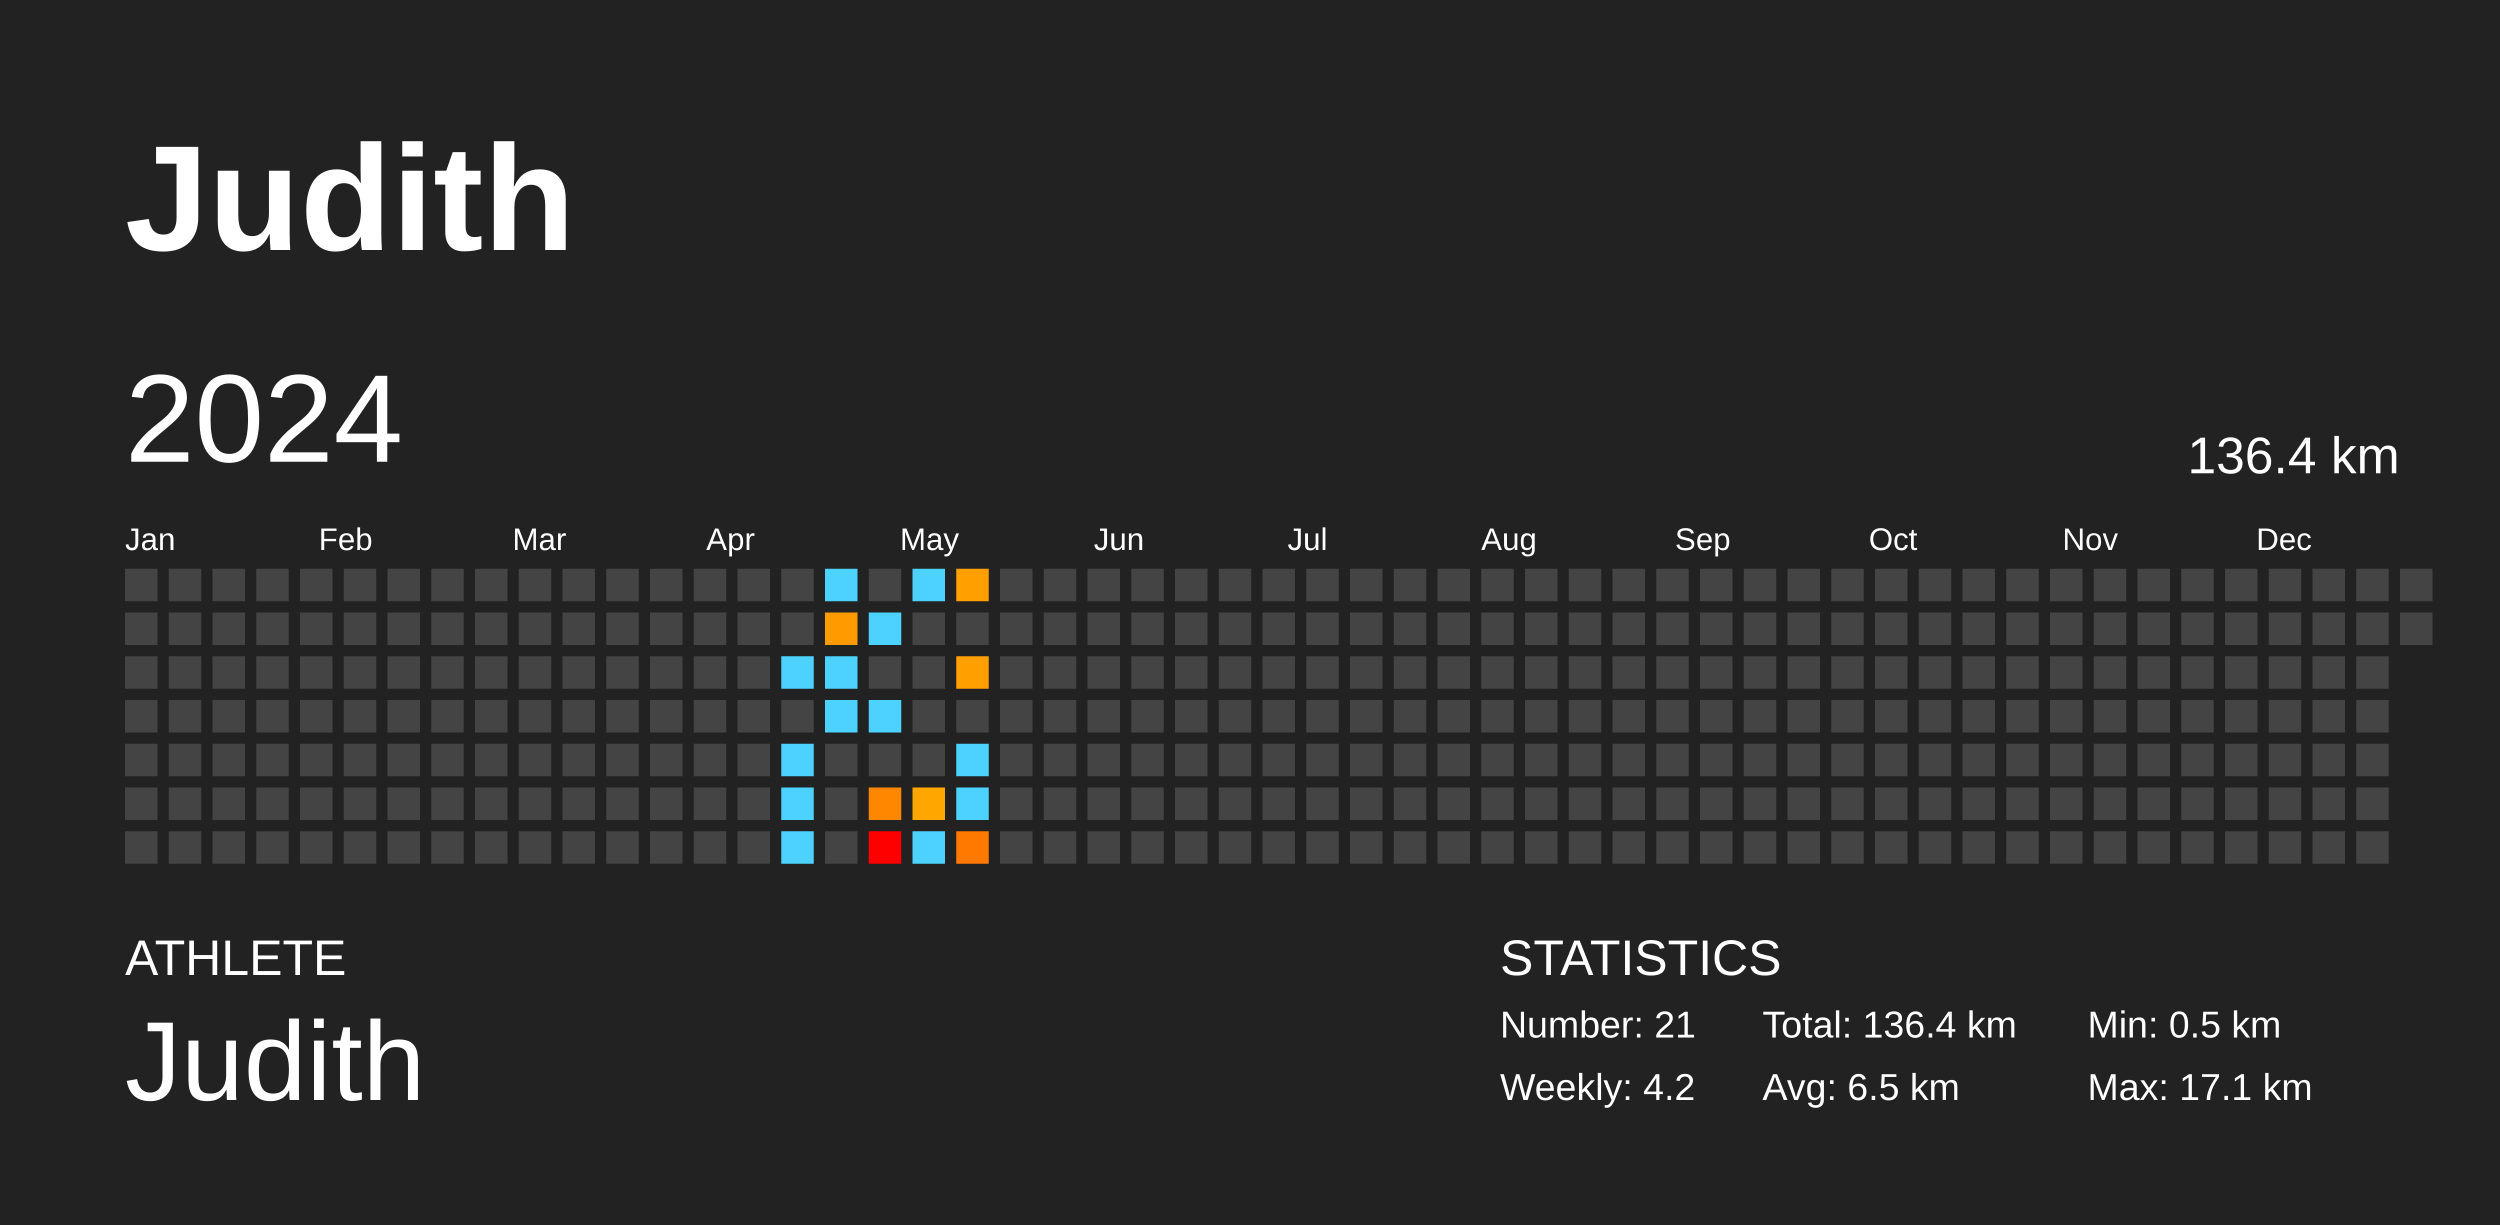
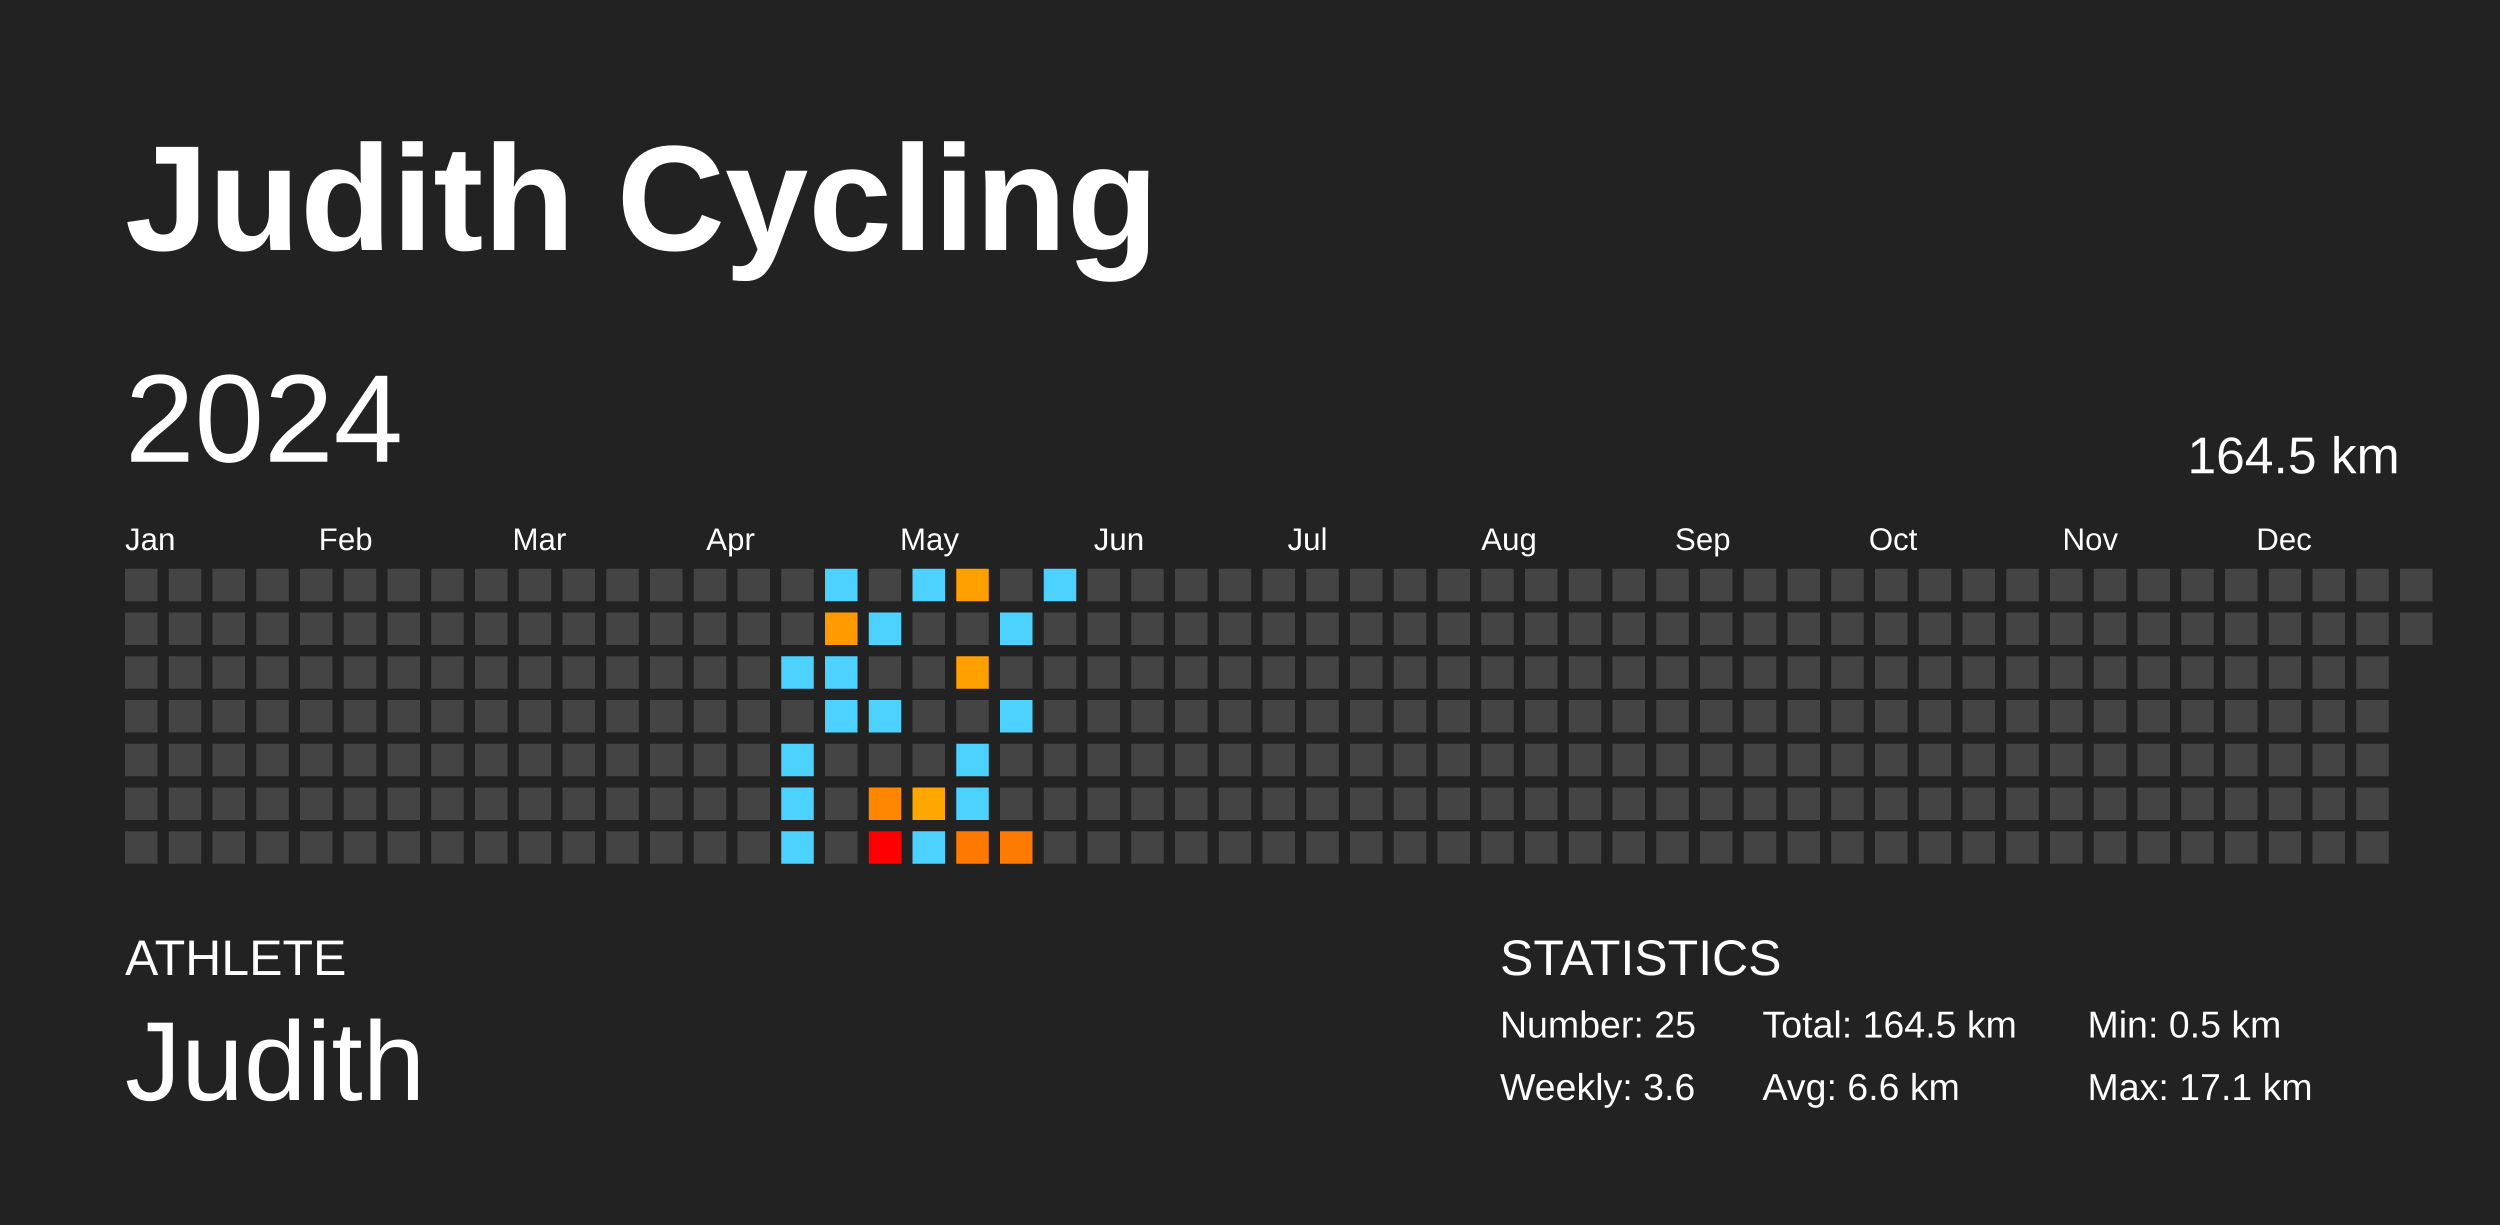
<svg xmlns="http://www.w3.org/2000/svg" baseProfile="full" height="98mm" version="1.1" viewBox="0,0,200,98" width="200mm">
  <defs />
  <rect fill="#222222" height="98" width="200" x="0" y="0" />
-   <text fill="#FFFFFF" style="font-size:12px; font-family:Arial; font-weight:bold;" x="10" y="20">Judith</text>
+   <text fill="#FFFFFF" style="font-size:12px; font-family:Arial; font-weight:bold;" x="10" y="20">Judith Cycling</text>
  <text fill="#FFFFFF" style="font-size:4px; font-family:Arial" x="10" y="78">ATHLETE</text>
  <text fill="#FFFFFF" style="font-size:9px; font-family:Arial" x="10" y="88">Judith</text>
  <text fill="#FFFFFF" style="font-size:4px; font-family:Arial" x="120" y="78">STATISTICS</text>
-   <text fill="#FFFFFF" style="font-size:3px; font-family:Arial" x="120" y="83">Number: 21</text>
-   <text fill="#FFFFFF" style="font-size:3px; font-family:Arial" x="120" y="88">Weekly: 4.2</text>
-   <text fill="#FFFFFF" style="font-size:3px; font-family:Arial" x="141" y="83">Total: 136.4 km</text>
-   <text fill="#FFFFFF" style="font-size:3px; font-family:Arial" x="141" y="88">Avg: 6.5 km</text>
+   <text fill="#FFFFFF" style="font-size:3px; font-family:Arial" x="120" y="83">Number: 25</text>
+   <text fill="#FFFFFF" style="font-size:3px; font-family:Arial" x="120" y="88">Weekly: 3.6</text>
+   <text fill="#FFFFFF" style="font-size:3px; font-family:Arial" x="141" y="83">Total: 164.5 km</text>
+   <text fill="#FFFFFF" style="font-size:3px; font-family:Arial" x="141" y="88">Avg: 6.6 km</text>
  <text fill="#FFFFFF" style="font-size:3px; font-family:Arial" x="167" y="83">Min: 0.5 km</text>
  <text fill="#FFFFFF" style="font-size:3px; font-family:Arial" x="167" y="88">Max: 17.1 km</text>
  <text dominant-baseline="hanging" fill="#FFFFFF" style="font-size:10.0px; font-family:Arial;" x="10" y="30">2024</text>
-   <text dominant-baseline="hanging" fill="#FFFFFF" style="font-size:4.125px; font-family:Arial;" x="175" y="35">136.4 km</text>
+   <text dominant-baseline="hanging" fill="#FFFFFF" style="font-size:4.125px; font-family:Arial;" x="175" y="35">164.5 km</text>
  <text fill="#FFFFFF" style="font-size:2.5px; font-family:Arial" x="10.0" y="44">Jan</text>
  <text fill="#FFFFFF" style="font-size:2.5px; font-family:Arial" x="25.5" y="44">Feb</text>
  <text fill="#FFFFFF" style="font-size:2.5px; font-family:Arial" x="41.0" y="44">Mar</text>
  <text fill="#FFFFFF" style="font-size:2.5px; font-family:Arial" x="56.5" y="44">Apr</text>
  <text fill="#FFFFFF" style="font-size:2.5px; font-family:Arial" x="72.0" y="44">May</text>
  <text fill="#FFFFFF" style="font-size:2.5px; font-family:Arial" x="87.5" y="44">Jun</text>
  <text fill="#FFFFFF" style="font-size:2.5px; font-family:Arial" x="103.0" y="44">Jul</text>
  <text fill="#FFFFFF" style="font-size:2.5px; font-family:Arial" x="118.5" y="44">Aug</text>
  <text fill="#FFFFFF" style="font-size:2.5px; font-family:Arial" x="134.0" y="44">Sep</text>
  <text fill="#FFFFFF" style="font-size:2.5px; font-family:Arial" x="149.5" y="44">Oct</text>
  <text fill="#FFFFFF" style="font-size:2.5px; font-family:Arial" x="165.0" y="44">Nov</text>
  <text fill="#FFFFFF" style="font-size:2.5px; font-family:Arial" x="180.5" y="44">Dec</text>
  <rect fill="#444444" height="2.6" width="2.6" x="10.0" y="45.5" />
  <rect fill="#444444" height="2.6" width="2.6" x="10.0" y="49.0" />
  <rect fill="#444444" height="2.6" width="2.6" x="10.0" y="52.5" />
  <rect fill="#444444" height="2.6" width="2.6" x="10.0" y="56.0" />
  <rect fill="#444444" height="2.6" width="2.6" x="10.0" y="59.5" />
  <rect fill="#444444" height="2.6" width="2.6" x="10.0" y="63.0" />
  <rect fill="#444444" height="2.6" width="2.6" x="10.0" y="66.5" />
  <rect fill="#444444" height="2.6" width="2.6" x="13.5" y="45.5" />
  <rect fill="#444444" height="2.6" width="2.6" x="13.5" y="49.0" />
  <rect fill="#444444" height="2.6" width="2.6" x="13.5" y="52.5" />
  <rect fill="#444444" height="2.6" width="2.6" x="13.5" y="56.0" />
  <rect fill="#444444" height="2.6" width="2.6" x="13.5" y="59.5" />
  <rect fill="#444444" height="2.6" width="2.6" x="13.5" y="63.0" />
  <rect fill="#444444" height="2.6" width="2.6" x="13.5" y="66.5" />
  <rect fill="#444444" height="2.6" width="2.6" x="17.0" y="45.5" />
  <rect fill="#444444" height="2.6" width="2.6" x="17.0" y="49.0" />
  <rect fill="#444444" height="2.6" width="2.6" x="17.0" y="52.5" />
  <rect fill="#444444" height="2.6" width="2.6" x="17.0" y="56.0" />
  <rect fill="#444444" height="2.6" width="2.6" x="17.0" y="59.5" />
  <rect fill="#444444" height="2.6" width="2.6" x="17.0" y="63.0" />
  <rect fill="#444444" height="2.6" width="2.6" x="17.0" y="66.5" />
  <rect fill="#444444" height="2.6" width="2.6" x="20.5" y="45.5" />
  <rect fill="#444444" height="2.6" width="2.6" x="20.5" y="49.0" />
  <rect fill="#444444" height="2.6" width="2.6" x="20.5" y="52.5" />
  <rect fill="#444444" height="2.6" width="2.6" x="20.5" y="56.0" />
  <rect fill="#444444" height="2.6" width="2.6" x="20.5" y="59.5" />
  <rect fill="#444444" height="2.6" width="2.6" x="20.5" y="63.0" />
  <rect fill="#444444" height="2.6" width="2.6" x="20.5" y="66.5" />
  <rect fill="#444444" height="2.6" width="2.6" x="24.0" y="45.5" />
  <rect fill="#444444" height="2.6" width="2.6" x="24.0" y="49.0" />
  <rect fill="#444444" height="2.6" width="2.6" x="24.0" y="52.5" />
  <rect fill="#444444" height="2.6" width="2.6" x="24.0" y="56.0" />
  <rect fill="#444444" height="2.6" width="2.6" x="24.0" y="59.5" />
  <rect fill="#444444" height="2.6" width="2.6" x="24.0" y="63.0" />
  <rect fill="#444444" height="2.6" width="2.6" x="24.0" y="66.5" />
  <rect fill="#444444" height="2.6" width="2.6" x="27.5" y="45.5" />
  <rect fill="#444444" height="2.6" width="2.6" x="27.5" y="49.0" />
  <rect fill="#444444" height="2.6" width="2.6" x="27.5" y="52.5" />
  <rect fill="#444444" height="2.6" width="2.6" x="27.5" y="56.0" />
  <rect fill="#444444" height="2.6" width="2.6" x="27.5" y="59.5" />
  <rect fill="#444444" height="2.6" width="2.6" x="27.5" y="63.0" />
  <rect fill="#444444" height="2.6" width="2.6" x="27.5" y="66.5" />
  <rect fill="#444444" height="2.6" width="2.6" x="31.0" y="45.5" />
  <rect fill="#444444" height="2.6" width="2.6" x="31.0" y="49.0" />
  <rect fill="#444444" height="2.6" width="2.6" x="31.0" y="52.5" />
  <rect fill="#444444" height="2.6" width="2.6" x="31.0" y="56.0" />
  <rect fill="#444444" height="2.6" width="2.6" x="31.0" y="59.5" />
  <rect fill="#444444" height="2.6" width="2.6" x="31.0" y="63.0" />
  <rect fill="#444444" height="2.6" width="2.6" x="31.0" y="66.5" />
  <rect fill="#444444" height="2.6" width="2.6" x="34.5" y="45.5" />
  <rect fill="#444444" height="2.6" width="2.6" x="34.5" y="49.0" />
  <rect fill="#444444" height="2.6" width="2.6" x="34.5" y="52.5" />
  <rect fill="#444444" height="2.6" width="2.6" x="34.5" y="56.0" />
  <rect fill="#444444" height="2.6" width="2.6" x="34.5" y="59.5" />
  <rect fill="#444444" height="2.6" width="2.6" x="34.5" y="63.0" />
  <rect fill="#444444" height="2.6" width="2.6" x="34.5" y="66.5" />
  <rect fill="#444444" height="2.6" width="2.6" x="38.0" y="45.5" />
  <rect fill="#444444" height="2.6" width="2.6" x="38.0" y="49.0" />
  <rect fill="#444444" height="2.6" width="2.6" x="38.0" y="52.5" />
  <rect fill="#444444" height="2.6" width="2.6" x="38.0" y="56.0" />
  <rect fill="#444444" height="2.6" width="2.6" x="38.0" y="59.5" />
  <rect fill="#444444" height="2.6" width="2.6" x="38.0" y="63.0" />
  <rect fill="#444444" height="2.6" width="2.6" x="38.0" y="66.5" />
  <rect fill="#444444" height="2.6" width="2.6" x="41.5" y="45.5" />
  <rect fill="#444444" height="2.6" width="2.6" x="41.5" y="49.0" />
  <rect fill="#444444" height="2.6" width="2.6" x="41.5" y="52.5" />
  <rect fill="#444444" height="2.6" width="2.6" x="41.5" y="56.0" />
  <rect fill="#444444" height="2.6" width="2.6" x="41.5" y="59.5" />
  <rect fill="#444444" height="2.6" width="2.6" x="41.5" y="63.0" />
  <rect fill="#444444" height="2.6" width="2.6" x="41.5" y="66.5" />
  <rect fill="#444444" height="2.6" width="2.6" x="45.0" y="45.5" />
  <rect fill="#444444" height="2.6" width="2.6" x="45.0" y="49.0" />
  <rect fill="#444444" height="2.6" width="2.6" x="45.0" y="52.5" />
  <rect fill="#444444" height="2.6" width="2.6" x="45.0" y="56.0" />
  <rect fill="#444444" height="2.6" width="2.6" x="45.0" y="59.5" />
  <rect fill="#444444" height="2.6" width="2.6" x="45.0" y="63.0" />
  <rect fill="#444444" height="2.6" width="2.6" x="45.0" y="66.5" />
  <rect fill="#444444" height="2.6" width="2.6" x="48.5" y="45.5" />
  <rect fill="#444444" height="2.6" width="2.6" x="48.5" y="49.0" />
  <rect fill="#444444" height="2.6" width="2.6" x="48.5" y="52.5" />
  <rect fill="#444444" height="2.6" width="2.6" x="48.5" y="56.0" />
  <rect fill="#444444" height="2.6" width="2.6" x="48.5" y="59.5" />
  <rect fill="#444444" height="2.6" width="2.6" x="48.5" y="63.0" />
  <rect fill="#444444" height="2.6" width="2.6" x="48.5" y="66.5" />
  <rect fill="#444444" height="2.6" width="2.6" x="52.0" y="45.5" />
  <rect fill="#444444" height="2.6" width="2.6" x="52.0" y="49.0" />
  <rect fill="#444444" height="2.6" width="2.6" x="52.0" y="52.5" />
  <rect fill="#444444" height="2.6" width="2.6" x="52.0" y="56.0" />
  <rect fill="#444444" height="2.6" width="2.6" x="52.0" y="59.5" />
  <rect fill="#444444" height="2.6" width="2.6" x="52.0" y="63.0" />
  <rect fill="#444444" height="2.6" width="2.6" x="52.0" y="66.5" />
  <rect fill="#444444" height="2.6" width="2.6" x="55.5" y="45.5" />
  <rect fill="#444444" height="2.6" width="2.6" x="55.5" y="49.0" />
  <rect fill="#444444" height="2.6" width="2.6" x="55.5" y="52.5" />
  <rect fill="#444444" height="2.6" width="2.6" x="55.5" y="56.0" />
  <rect fill="#444444" height="2.6" width="2.6" x="55.5" y="59.5" />
  <rect fill="#444444" height="2.6" width="2.6" x="55.5" y="63.0" />
  <rect fill="#444444" height="2.6" width="2.6" x="55.5" y="66.5" />
  <rect fill="#444444" height="2.6" width="2.6" x="59.0" y="45.5" />
  <rect fill="#444444" height="2.6" width="2.6" x="59.0" y="49.0" />
  <rect fill="#444444" height="2.6" width="2.6" x="59.0" y="52.5" />
  <rect fill="#444444" height="2.6" width="2.6" x="59.0" y="56.0" />
  <rect fill="#444444" height="2.6" width="2.6" x="59.0" y="59.5" />
  <rect fill="#444444" height="2.6" width="2.6" x="59.0" y="63.0" />
  <rect fill="#444444" height="2.6" width="2.6" x="59.0" y="66.5" />
  <rect fill="#444444" height="2.6" width="2.6" x="62.5" y="45.5" />
  <rect fill="#444444" height="2.6" width="2.6" x="62.5" y="49.0" />
  <rect fill="#4dd2ff" height="2.6" width="2.6" x="62.5" y="52.5" />
  <rect fill="#444444" height="2.6" width="2.6" x="62.5" y="56.0" />
  <rect fill="#4dd2ff" height="2.6" width="2.6" x="62.5" y="59.5" />
  <rect fill="#4dd2ff" height="2.6" width="2.6" x="62.5" y="63.0" />
  <rect fill="#4dd2ff" height="2.6" width="2.6" x="62.5" y="66.5" />
  <rect fill="#4dd2ff" height="2.6" width="2.6" x="66.0" y="45.5" />
  <rect fill="#ff9b00" height="2.6" width="2.6" x="66.0" y="49.0" />
  <rect fill="#4dd2ff" height="2.6" width="2.6" x="66.0" y="52.5" />
  <rect fill="#4dd2ff" height="2.6" width="2.6" x="66.0" y="56.0" />
  <rect fill="#444444" height="2.6" width="2.6" x="66.0" y="59.5" />
  <rect fill="#444444" height="2.6" width="2.6" x="66.0" y="63.0" />
  <rect fill="#444444" height="2.6" width="2.6" x="66.0" y="66.5" />
  <rect fill="#444444" height="2.6" width="2.6" x="69.5" y="45.5" />
  <rect fill="#4dd2ff" height="2.6" width="2.6" x="69.5" y="49.0" />
  <rect fill="#444444" height="2.6" width="2.6" x="69.5" y="52.5" />
  <rect fill="#4dd2ff" height="2.6" width="2.6" x="69.5" y="56.0" />
  <rect fill="#444444" height="2.6" width="2.6" x="69.5" y="59.5" />
  <rect fill="#ff8700" height="2.6" width="2.6" x="69.5" y="63.0" />
  <rect fill="red" height="2.6" width="2.6" x="69.5" y="66.5" />
  <rect fill="#4dd2ff" height="2.6" width="2.6" x="73.0" y="45.5" />
  <rect fill="#444444" height="2.6" width="2.6" x="73.0" y="49.0" />
  <rect fill="#444444" height="2.6" width="2.6" x="73.0" y="52.5" />
  <rect fill="#444444" height="2.6" width="2.6" x="73.0" y="56.0" />
  <rect fill="#444444" height="2.6" width="2.6" x="73.0" y="59.5" />
  <rect fill="#ffa600" height="2.6" width="2.6" x="73.0" y="63.0" />
  <rect fill="#4dd2ff" height="2.6" width="2.6" x="73.0" y="66.5" />
  <rect fill="#ffa000" height="2.6" width="2.6" x="76.5" y="45.5" />
  <rect fill="#444444" height="2.6" width="2.6" x="76.5" y="49.0" />
  <rect fill="#ffa000" height="2.6" width="2.6" x="76.5" y="52.5" />
  <rect fill="#444444" height="2.6" width="2.6" x="76.5" y="56.0" />
  <rect fill="#4dd2ff" height="2.6" width="2.6" x="76.5" y="59.5" />
  <rect fill="#4dd2ff" height="2.6" width="2.6" x="76.5" y="63.0" />
  <rect fill="#ff7900" height="2.6" width="2.6" x="76.5" y="66.5" />
  <rect fill="#444444" height="2.6" width="2.6" x="80.0" y="45.5" />
-   <rect fill="#444444" height="2.6" width="2.6" x="80.0" y="49.0" />
+   <rect fill="#4dd2ff" height="2.6" width="2.6" x="80.0" y="49.0" />
  <rect fill="#444444" height="2.6" width="2.6" x="80.0" y="52.5" />
-   <rect fill="#444444" height="2.6" width="2.6" x="80.0" y="56.0" />
+   <rect fill="#4dd2ff" height="2.6" width="2.6" x="80.0" y="56.0" />
  <rect fill="#444444" height="2.6" width="2.6" x="80.0" y="59.5" />
  <rect fill="#444444" height="2.6" width="2.6" x="80.0" y="63.0" />
-   <rect fill="#444444" height="2.6" width="2.6" x="80.0" y="66.5" />
-   <rect fill="#444444" height="2.6" width="2.6" x="83.5" y="45.5" />
+   <rect fill="#ff7a00" height="2.6" width="2.6" x="80.0" y="66.5" />
+   <rect fill="#4dd2ff" height="2.6" width="2.6" x="83.5" y="45.5" />
  <rect fill="#444444" height="2.6" width="2.6" x="83.5" y="49.0" />
  <rect fill="#444444" height="2.6" width="2.6" x="83.5" y="52.5" />
  <rect fill="#444444" height="2.6" width="2.6" x="83.5" y="56.0" />
  <rect fill="#444444" height="2.6" width="2.6" x="83.5" y="59.5" />
  <rect fill="#444444" height="2.6" width="2.6" x="83.5" y="63.0" />
  <rect fill="#444444" height="2.6" width="2.6" x="83.5" y="66.5" />
  <rect fill="#444444" height="2.6" width="2.6" x="87.0" y="45.5" />
  <rect fill="#444444" height="2.6" width="2.6" x="87.0" y="49.0" />
  <rect fill="#444444" height="2.6" width="2.6" x="87.0" y="52.5" />
  <rect fill="#444444" height="2.6" width="2.6" x="87.0" y="56.0" />
  <rect fill="#444444" height="2.6" width="2.6" x="87.0" y="59.5" />
  <rect fill="#444444" height="2.6" width="2.6" x="87.0" y="63.0" />
  <rect fill="#444444" height="2.6" width="2.6" x="87.0" y="66.5" />
  <rect fill="#444444" height="2.6" width="2.6" x="90.5" y="45.5" />
  <rect fill="#444444" height="2.6" width="2.6" x="90.5" y="49.0" />
  <rect fill="#444444" height="2.6" width="2.6" x="90.5" y="52.5" />
  <rect fill="#444444" height="2.6" width="2.6" x="90.5" y="56.0" />
  <rect fill="#444444" height="2.6" width="2.6" x="90.5" y="59.5" />
  <rect fill="#444444" height="2.6" width="2.6" x="90.5" y="63.0" />
  <rect fill="#444444" height="2.6" width="2.6" x="90.5" y="66.5" />
  <rect fill="#444444" height="2.6" width="2.6" x="94.0" y="45.5" />
  <rect fill="#444444" height="2.6" width="2.6" x="94.0" y="49.0" />
  <rect fill="#444444" height="2.6" width="2.6" x="94.0" y="52.5" />
  <rect fill="#444444" height="2.6" width="2.6" x="94.0" y="56.0" />
  <rect fill="#444444" height="2.6" width="2.6" x="94.0" y="59.5" />
  <rect fill="#444444" height="2.6" width="2.6" x="94.0" y="63.0" />
  <rect fill="#444444" height="2.6" width="2.6" x="94.0" y="66.5" />
  <rect fill="#444444" height="2.6" width="2.6" x="97.5" y="45.5" />
  <rect fill="#444444" height="2.6" width="2.6" x="97.5" y="49.0" />
  <rect fill="#444444" height="2.6" width="2.6" x="97.5" y="52.5" />
  <rect fill="#444444" height="2.6" width="2.6" x="97.5" y="56.0" />
  <rect fill="#444444" height="2.6" width="2.6" x="97.5" y="59.5" />
  <rect fill="#444444" height="2.6" width="2.6" x="97.5" y="63.0" />
  <rect fill="#444444" height="2.6" width="2.6" x="97.5" y="66.5" />
  <rect fill="#444444" height="2.6" width="2.6" x="101.0" y="45.5" />
  <rect fill="#444444" height="2.6" width="2.6" x="101.0" y="49.0" />
  <rect fill="#444444" height="2.6" width="2.6" x="101.0" y="52.5" />
  <rect fill="#444444" height="2.6" width="2.6" x="101.0" y="56.0" />
  <rect fill="#444444" height="2.6" width="2.6" x="101.0" y="59.5" />
  <rect fill="#444444" height="2.6" width="2.6" x="101.0" y="63.0" />
  <rect fill="#444444" height="2.6" width="2.6" x="101.0" y="66.5" />
  <rect fill="#444444" height="2.6" width="2.6" x="104.5" y="45.5" />
  <rect fill="#444444" height="2.6" width="2.6" x="104.5" y="49.0" />
  <rect fill="#444444" height="2.6" width="2.6" x="104.5" y="52.5" />
  <rect fill="#444444" height="2.6" width="2.6" x="104.5" y="56.0" />
  <rect fill="#444444" height="2.6" width="2.6" x="104.5" y="59.5" />
  <rect fill="#444444" height="2.6" width="2.6" x="104.5" y="63.0" />
  <rect fill="#444444" height="2.6" width="2.6" x="104.5" y="66.5" />
  <rect fill="#444444" height="2.6" width="2.6" x="108.0" y="45.5" />
  <rect fill="#444444" height="2.6" width="2.6" x="108.0" y="49.0" />
  <rect fill="#444444" height="2.6" width="2.6" x="108.0" y="52.5" />
  <rect fill="#444444" height="2.6" width="2.6" x="108.0" y="56.0" />
  <rect fill="#444444" height="2.6" width="2.6" x="108.0" y="59.5" />
  <rect fill="#444444" height="2.6" width="2.6" x="108.0" y="63.0" />
  <rect fill="#444444" height="2.6" width="2.6" x="108.0" y="66.5" />
  <rect fill="#444444" height="2.6" width="2.6" x="111.5" y="45.5" />
  <rect fill="#444444" height="2.6" width="2.6" x="111.5" y="49.0" />
  <rect fill="#444444" height="2.6" width="2.6" x="111.5" y="52.5" />
  <rect fill="#444444" height="2.6" width="2.6" x="111.5" y="56.0" />
  <rect fill="#444444" height="2.6" width="2.6" x="111.5" y="59.5" />
  <rect fill="#444444" height="2.6" width="2.6" x="111.5" y="63.0" />
  <rect fill="#444444" height="2.6" width="2.6" x="111.5" y="66.5" />
  <rect fill="#444444" height="2.6" width="2.6" x="115.0" y="45.5" />
  <rect fill="#444444" height="2.6" width="2.6" x="115.0" y="49.0" />
  <rect fill="#444444" height="2.6" width="2.6" x="115.0" y="52.5" />
  <rect fill="#444444" height="2.6" width="2.6" x="115.0" y="56.0" />
  <rect fill="#444444" height="2.6" width="2.6" x="115.0" y="59.5" />
  <rect fill="#444444" height="2.6" width="2.6" x="115.0" y="63.0" />
  <rect fill="#444444" height="2.6" width="2.6" x="115.0" y="66.5" />
  <rect fill="#444444" height="2.6" width="2.6" x="118.5" y="45.5" />
  <rect fill="#444444" height="2.6" width="2.6" x="118.5" y="49.0" />
  <rect fill="#444444" height="2.6" width="2.6" x="118.5" y="52.5" />
  <rect fill="#444444" height="2.6" width="2.6" x="118.5" y="56.0" />
  <rect fill="#444444" height="2.6" width="2.6" x="118.5" y="59.5" />
  <rect fill="#444444" height="2.6" width="2.6" x="118.5" y="63.0" />
  <rect fill="#444444" height="2.6" width="2.6" x="118.5" y="66.5" />
  <rect fill="#444444" height="2.6" width="2.6" x="122.0" y="45.5" />
  <rect fill="#444444" height="2.6" width="2.6" x="122.0" y="49.0" />
  <rect fill="#444444" height="2.6" width="2.6" x="122.0" y="52.5" />
  <rect fill="#444444" height="2.6" width="2.6" x="122.0" y="56.0" />
  <rect fill="#444444" height="2.6" width="2.6" x="122.0" y="59.5" />
  <rect fill="#444444" height="2.6" width="2.6" x="122.0" y="63.0" />
  <rect fill="#444444" height="2.6" width="2.6" x="122.0" y="66.5" />
  <rect fill="#444444" height="2.6" width="2.6" x="125.5" y="45.5" />
  <rect fill="#444444" height="2.6" width="2.6" x="125.5" y="49.0" />
  <rect fill="#444444" height="2.6" width="2.6" x="125.5" y="52.5" />
  <rect fill="#444444" height="2.6" width="2.6" x="125.5" y="56.0" />
  <rect fill="#444444" height="2.6" width="2.6" x="125.5" y="59.5" />
  <rect fill="#444444" height="2.6" width="2.6" x="125.5" y="63.0" />
  <rect fill="#444444" height="2.6" width="2.6" x="125.5" y="66.5" />
  <rect fill="#444444" height="2.6" width="2.6" x="129.0" y="45.5" />
  <rect fill="#444444" height="2.6" width="2.6" x="129.0" y="49.0" />
  <rect fill="#444444" height="2.6" width="2.6" x="129.0" y="52.5" />
  <rect fill="#444444" height="2.6" width="2.6" x="129.0" y="56.0" />
  <rect fill="#444444" height="2.6" width="2.6" x="129.0" y="59.5" />
  <rect fill="#444444" height="2.6" width="2.6" x="129.0" y="63.0" />
  <rect fill="#444444" height="2.6" width="2.6" x="129.0" y="66.5" />
  <rect fill="#444444" height="2.6" width="2.6" x="132.5" y="45.5" />
  <rect fill="#444444" height="2.6" width="2.6" x="132.5" y="49.0" />
  <rect fill="#444444" height="2.6" width="2.6" x="132.5" y="52.5" />
  <rect fill="#444444" height="2.6" width="2.6" x="132.5" y="56.0" />
  <rect fill="#444444" height="2.6" width="2.6" x="132.5" y="59.5" />
  <rect fill="#444444" height="2.6" width="2.6" x="132.5" y="63.0" />
  <rect fill="#444444" height="2.6" width="2.6" x="132.5" y="66.5" />
  <rect fill="#444444" height="2.6" width="2.6" x="136.0" y="45.5" />
  <rect fill="#444444" height="2.6" width="2.6" x="136.0" y="49.0" />
  <rect fill="#444444" height="2.6" width="2.6" x="136.0" y="52.5" />
  <rect fill="#444444" height="2.6" width="2.6" x="136.0" y="56.0" />
  <rect fill="#444444" height="2.6" width="2.6" x="136.0" y="59.5" />
  <rect fill="#444444" height="2.6" width="2.6" x="136.0" y="63.0" />
  <rect fill="#444444" height="2.6" width="2.6" x="136.0" y="66.5" />
  <rect fill="#444444" height="2.6" width="2.6" x="139.5" y="45.5" />
  <rect fill="#444444" height="2.6" width="2.6" x="139.5" y="49.0" />
  <rect fill="#444444" height="2.6" width="2.6" x="139.5" y="52.5" />
  <rect fill="#444444" height="2.6" width="2.6" x="139.5" y="56.0" />
  <rect fill="#444444" height="2.6" width="2.6" x="139.5" y="59.5" />
  <rect fill="#444444" height="2.6" width="2.6" x="139.5" y="63.0" />
  <rect fill="#444444" height="2.6" width="2.6" x="139.5" y="66.5" />
  <rect fill="#444444" height="2.6" width="2.6" x="143.0" y="45.5" />
  <rect fill="#444444" height="2.6" width="2.6" x="143.0" y="49.0" />
  <rect fill="#444444" height="2.6" width="2.6" x="143.0" y="52.5" />
  <rect fill="#444444" height="2.6" width="2.6" x="143.0" y="56.0" />
  <rect fill="#444444" height="2.6" width="2.6" x="143.0" y="59.5" />
  <rect fill="#444444" height="2.6" width="2.6" x="143.0" y="63.0" />
  <rect fill="#444444" height="2.6" width="2.6" x="143.0" y="66.5" />
  <rect fill="#444444" height="2.6" width="2.6" x="146.5" y="45.5" />
  <rect fill="#444444" height="2.6" width="2.6" x="146.5" y="49.0" />
  <rect fill="#444444" height="2.6" width="2.6" x="146.5" y="52.5" />
  <rect fill="#444444" height="2.6" width="2.6" x="146.5" y="56.0" />
  <rect fill="#444444" height="2.6" width="2.6" x="146.5" y="59.5" />
  <rect fill="#444444" height="2.6" width="2.6" x="146.5" y="63.0" />
  <rect fill="#444444" height="2.6" width="2.6" x="146.5" y="66.5" />
  <rect fill="#444444" height="2.6" width="2.6" x="150.0" y="45.5" />
  <rect fill="#444444" height="2.6" width="2.6" x="150.0" y="49.0" />
  <rect fill="#444444" height="2.6" width="2.6" x="150.0" y="52.5" />
  <rect fill="#444444" height="2.6" width="2.6" x="150.0" y="56.0" />
  <rect fill="#444444" height="2.6" width="2.6" x="150.0" y="59.5" />
  <rect fill="#444444" height="2.6" width="2.6" x="150.0" y="63.0" />
  <rect fill="#444444" height="2.6" width="2.6" x="150.0" y="66.5" />
  <rect fill="#444444" height="2.6" width="2.6" x="153.5" y="45.5" />
  <rect fill="#444444" height="2.6" width="2.6" x="153.5" y="49.0" />
  <rect fill="#444444" height="2.6" width="2.6" x="153.5" y="52.5" />
  <rect fill="#444444" height="2.6" width="2.6" x="153.5" y="56.0" />
  <rect fill="#444444" height="2.6" width="2.6" x="153.5" y="59.5" />
  <rect fill="#444444" height="2.6" width="2.6" x="153.5" y="63.0" />
  <rect fill="#444444" height="2.6" width="2.6" x="153.5" y="66.5" />
  <rect fill="#444444" height="2.6" width="2.6" x="157.0" y="45.5" />
  <rect fill="#444444" height="2.6" width="2.6" x="157.0" y="49.0" />
  <rect fill="#444444" height="2.6" width="2.6" x="157.0" y="52.5" />
  <rect fill="#444444" height="2.6" width="2.6" x="157.0" y="56.0" />
  <rect fill="#444444" height="2.6" width="2.6" x="157.0" y="59.5" />
  <rect fill="#444444" height="2.6" width="2.6" x="157.0" y="63.0" />
  <rect fill="#444444" height="2.6" width="2.6" x="157.0" y="66.5" />
  <rect fill="#444444" height="2.6" width="2.6" x="160.5" y="45.5" />
  <rect fill="#444444" height="2.6" width="2.6" x="160.5" y="49.0" />
  <rect fill="#444444" height="2.6" width="2.6" x="160.5" y="52.5" />
  <rect fill="#444444" height="2.6" width="2.6" x="160.5" y="56.0" />
  <rect fill="#444444" height="2.6" width="2.6" x="160.5" y="59.5" />
  <rect fill="#444444" height="2.6" width="2.6" x="160.5" y="63.0" />
  <rect fill="#444444" height="2.6" width="2.6" x="160.5" y="66.5" />
  <rect fill="#444444" height="2.6" width="2.6" x="164.0" y="45.5" />
  <rect fill="#444444" height="2.6" width="2.6" x="164.0" y="49.0" />
  <rect fill="#444444" height="2.6" width="2.6" x="164.0" y="52.5" />
  <rect fill="#444444" height="2.6" width="2.6" x="164.0" y="56.0" />
  <rect fill="#444444" height="2.6" width="2.6" x="164.0" y="59.5" />
  <rect fill="#444444" height="2.6" width="2.6" x="164.0" y="63.0" />
  <rect fill="#444444" height="2.6" width="2.6" x="164.0" y="66.5" />
  <rect fill="#444444" height="2.6" width="2.6" x="167.5" y="45.5" />
  <rect fill="#444444" height="2.6" width="2.6" x="167.5" y="49.0" />
  <rect fill="#444444" height="2.6" width="2.6" x="167.5" y="52.5" />
  <rect fill="#444444" height="2.6" width="2.6" x="167.5" y="56.0" />
  <rect fill="#444444" height="2.6" width="2.6" x="167.5" y="59.5" />
  <rect fill="#444444" height="2.6" width="2.6" x="167.5" y="63.0" />
  <rect fill="#444444" height="2.6" width="2.6" x="167.5" y="66.5" />
  <rect fill="#444444" height="2.6" width="2.6" x="171.0" y="45.5" />
  <rect fill="#444444" height="2.6" width="2.6" x="171.0" y="49.0" />
  <rect fill="#444444" height="2.6" width="2.6" x="171.0" y="52.5" />
  <rect fill="#444444" height="2.6" width="2.6" x="171.0" y="56.0" />
  <rect fill="#444444" height="2.6" width="2.6" x="171.0" y="59.5" />
  <rect fill="#444444" height="2.6" width="2.6" x="171.0" y="63.0" />
  <rect fill="#444444" height="2.6" width="2.6" x="171.0" y="66.5" />
  <rect fill="#444444" height="2.6" width="2.6" x="174.5" y="45.5" />
  <rect fill="#444444" height="2.6" width="2.6" x="174.5" y="49.0" />
  <rect fill="#444444" height="2.6" width="2.6" x="174.5" y="52.5" />
  <rect fill="#444444" height="2.6" width="2.6" x="174.5" y="56.0" />
  <rect fill="#444444" height="2.6" width="2.6" x="174.5" y="59.5" />
  <rect fill="#444444" height="2.6" width="2.6" x="174.5" y="63.0" />
  <rect fill="#444444" height="2.6" width="2.6" x="174.5" y="66.5" />
  <rect fill="#444444" height="2.6" width="2.6" x="178.0" y="45.5" />
  <rect fill="#444444" height="2.6" width="2.6" x="178.0" y="49.0" />
  <rect fill="#444444" height="2.6" width="2.6" x="178.0" y="52.5" />
  <rect fill="#444444" height="2.6" width="2.6" x="178.0" y="56.0" />
  <rect fill="#444444" height="2.6" width="2.6" x="178.0" y="59.5" />
  <rect fill="#444444" height="2.6" width="2.6" x="178.0" y="63.0" />
  <rect fill="#444444" height="2.6" width="2.6" x="178.0" y="66.5" />
  <rect fill="#444444" height="2.6" width="2.6" x="181.5" y="45.5" />
  <rect fill="#444444" height="2.6" width="2.6" x="181.5" y="49.0" />
  <rect fill="#444444" height="2.6" width="2.6" x="181.5" y="52.5" />
  <rect fill="#444444" height="2.6" width="2.6" x="181.5" y="56.0" />
  <rect fill="#444444" height="2.6" width="2.6" x="181.5" y="59.5" />
  <rect fill="#444444" height="2.6" width="2.6" x="181.5" y="63.0" />
  <rect fill="#444444" height="2.6" width="2.6" x="181.5" y="66.5" />
  <rect fill="#444444" height="2.6" width="2.6" x="185.0" y="45.5" />
  <rect fill="#444444" height="2.6" width="2.6" x="185.0" y="49.0" />
  <rect fill="#444444" height="2.6" width="2.6" x="185.0" y="52.5" />
  <rect fill="#444444" height="2.6" width="2.6" x="185.0" y="56.0" />
  <rect fill="#444444" height="2.6" width="2.6" x="185.0" y="59.5" />
  <rect fill="#444444" height="2.6" width="2.6" x="185.0" y="63.0" />
  <rect fill="#444444" height="2.6" width="2.6" x="185.0" y="66.5" />
  <rect fill="#444444" height="2.6" width="2.6" x="188.5" y="45.5" />
  <rect fill="#444444" height="2.6" width="2.6" x="188.5" y="49.0" />
  <rect fill="#444444" height="2.6" width="2.6" x="188.5" y="52.5" />
  <rect fill="#444444" height="2.6" width="2.6" x="188.5" y="56.0" />
  <rect fill="#444444" height="2.6" width="2.6" x="188.5" y="59.5" />
  <rect fill="#444444" height="2.6" width="2.6" x="188.5" y="63.0" />
  <rect fill="#444444" height="2.6" width="2.6" x="188.5" y="66.5" />
  <rect fill="#444444" height="2.6" width="2.6" x="192.0" y="45.5" />
  <rect fill="#444444" height="2.6" width="2.6" x="192.0" y="49.0" />
</svg>
